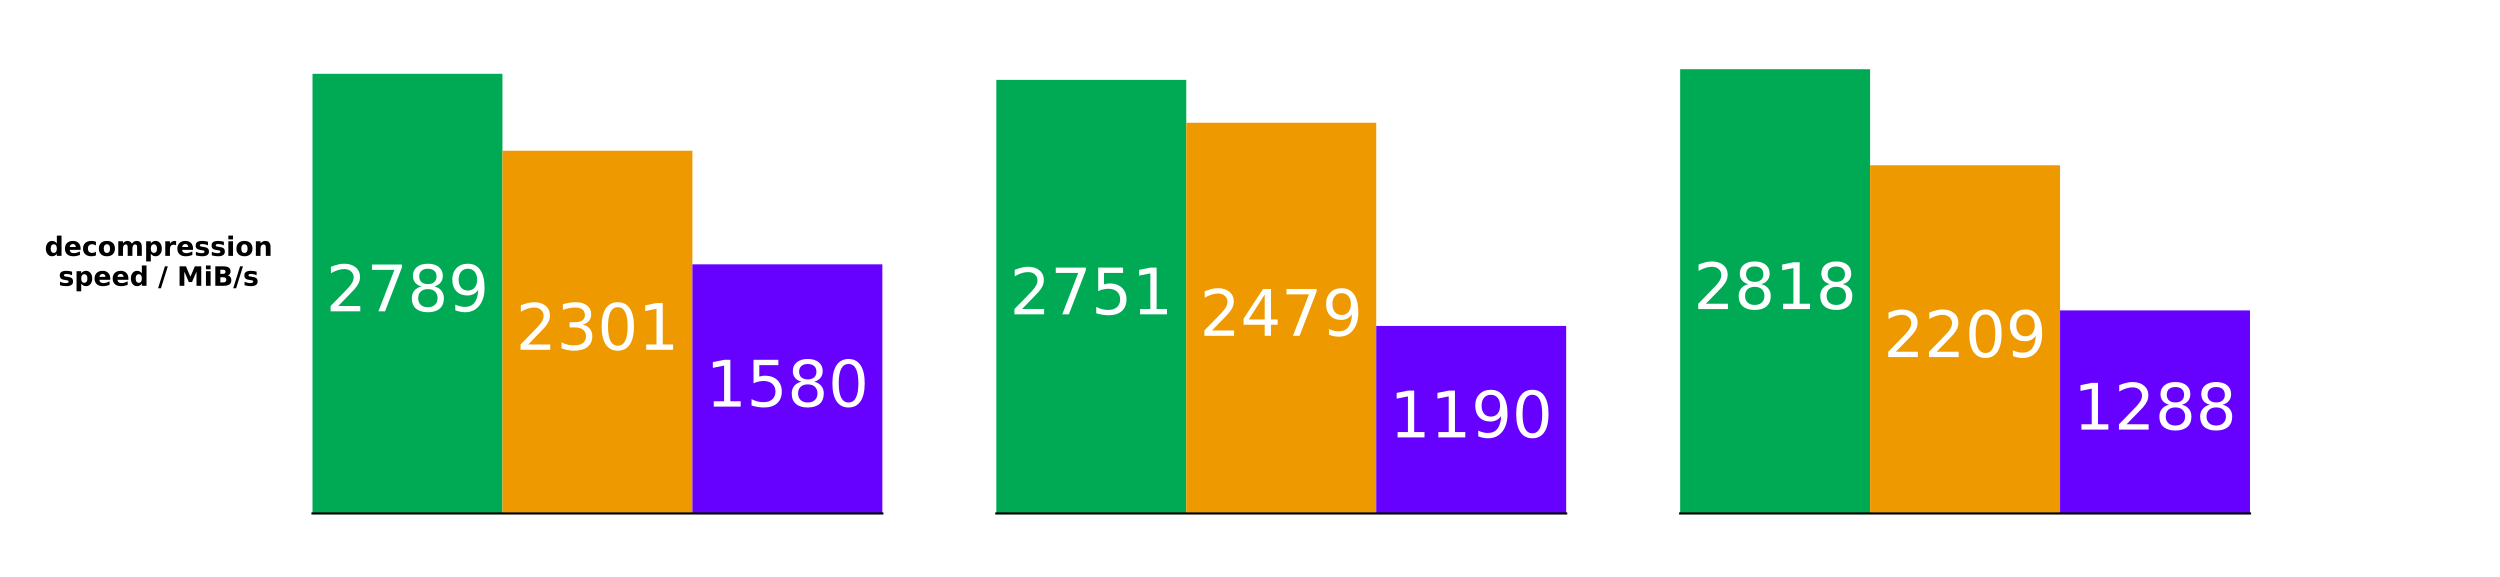
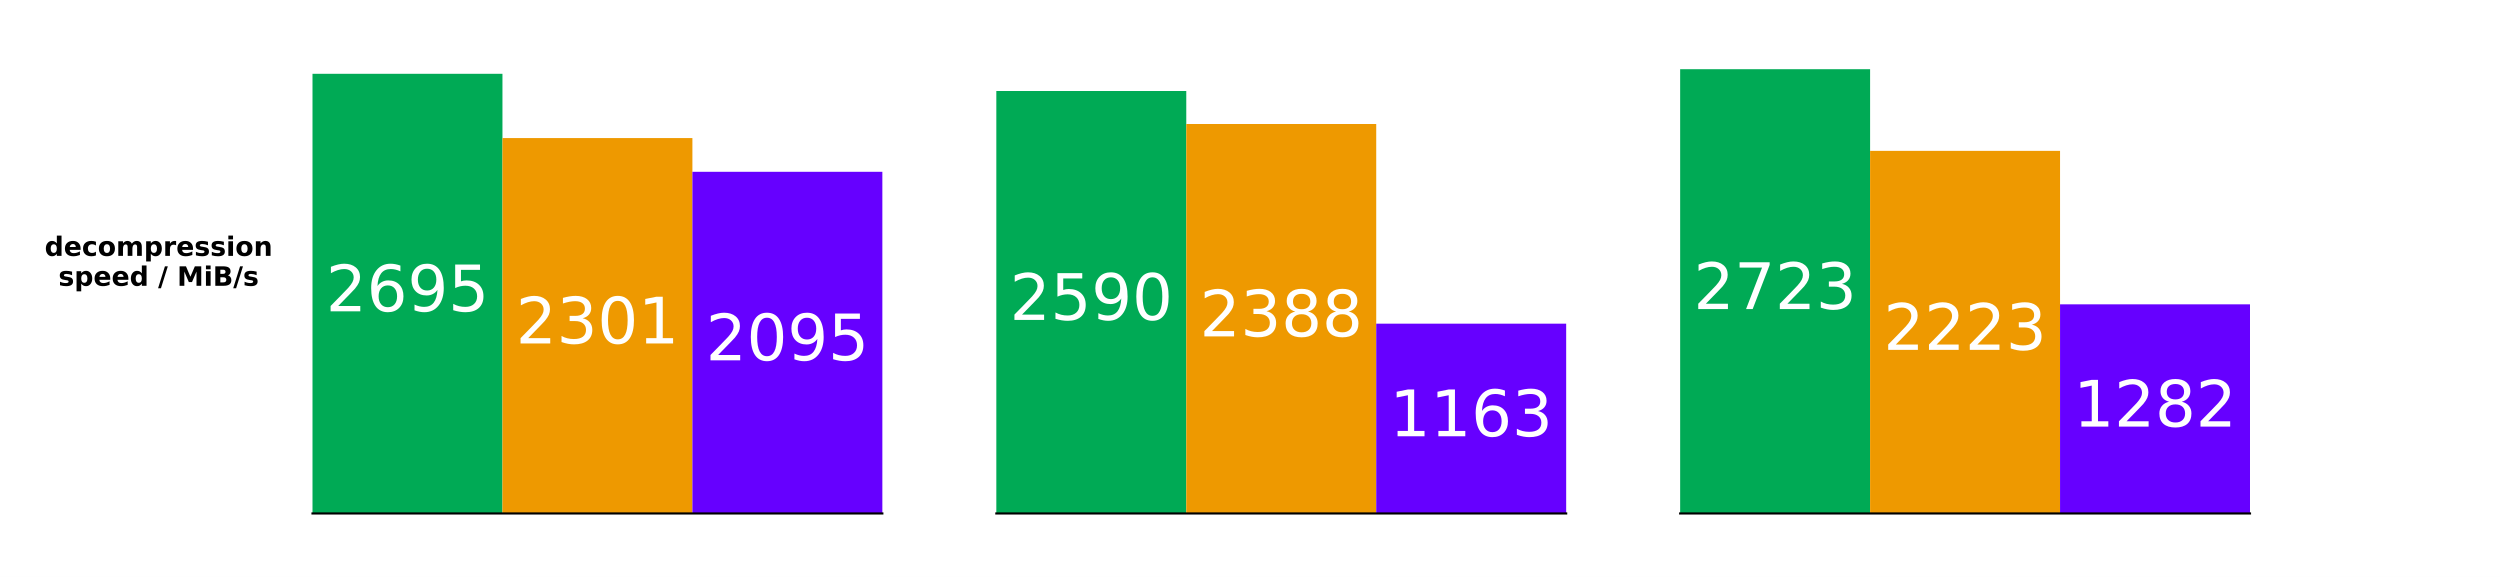
<svg xmlns="http://www.w3.org/2000/svg" xmlns:xlink="http://www.w3.org/1999/xlink" width="1248" height="288" viewBox="0 0 936 216">
  <defs>
    <style>
            *{stroke-linejoin:round;stroke-linecap:butt}
        </style>
  </defs>
  <g id="figure_1">
    <path id="patch_1" d="M0 216h936V0H0z" style="fill:#fff" />
    <g id="axes_1">
      <path id="patch_2" d="M117 192.24h213.353V25.92H117z" style="fill:#fff" />
-       <path id="patch_3" d="M117 192.24h71.118V27.63H117z" clip-path="url(#p7a106c8f3e)" style="fill:#0a5" />
-       <path id="patch_4" d="M188.118 192.24h71.117V56.44h-71.117z" clip-path="url(#p7a106c8f3e)" style="fill:#e90" />
-       <path id="patch_5" d="M259.235 192.24h71.118V98.961h-71.118z" clip-path="url(#p7a106c8f3e)" style="fill:#60f" />
+       <path id="patch_3" d="M117 192.24h71.118V27.62H117z" clip-path="url(#p24fcda8456)" style="fill:#0a5" />
+       <path id="patch_4" d="M188.118 192.24h71.117V51.699h-71.117z" clip-path="url(#p24fcda8456)" style="fill:#e90" />
+       <path id="patch_5" d="M259.235 192.24h71.118V64.31h-71.118z" clip-path="url(#p24fcda8456)" style="fill:#60f" />
      <g id="matplotlib.axis_2">
        <g id="text_1">
          <g transform="matrix(.1 0 0 -.1 16.719 95.802)">
            <defs>
              <path id="DejaVuSans-Bold-64" d="M2919 2988v1875h1125V0H2919v506q-231-309-510-453-278-144-643-144-647 0-1063 514-415 515-415 1324t415 1323q416 514 1063 514 362 0 642-145t511-451M2181 722q360 0 549 262 189 263 189 763t-189 762q-189 263-549 263-356 0-545-263-189-262-189-762t189-763q189-262 545-262" transform="scale(.01563)" />
              <path id="DejaVuSans-Bold-65" d="M4031 1759v-318H1416q40-394 284-591t681-197q353 0 723 105 371 105 762 317V213Q3469 63 3072-14t-794-77q-950 0-1477 483-526 483-526 1355 0 856 517 1346 517 491 1424 491 825 0 1320-497 495-496 495-1328m-1150 372q0 319-186 514-186 196-486 196-325 0-528-183t-253-527z" transform="scale(.01563)" />
              <path id="DejaVuSans-Bold-63" d="M3366 3391v-913q-228 156-458 231t-477 75q-468 0-729-273t-261-764 261-765q261-273 729-273 263 0 499 78 236 79 436 232V103Q3103 6 2833-42q-270-49-542-49-947 0-1482 486-534 486-534 1352t534 1351q535 486 1482 486 275 0 542-48t533-145" transform="scale(.01563)" />
              <path id="DejaVuSans-Bold-6f" d="M2203 2784q-372 0-567-267t-195-770 195-771q195-267 567-267 366 0 559 267 194 268 194 771t-194 770q-193 267-559 267m0 800q903 0 1411-488 508-487 508-1349 0-863-508-1351Q3106-91 2203-91q-906 0-1417 487-511 488-511 1351 0 862 511 1349 511 488 1417 488" transform="scale(.01563)" />
              <path id="DejaVuSans-Bold-6d" d="M3781 2919q213 325 505 495t642 170q603 0 919-372 316-371 316-1081V0H5038v1825q3 41 4 84 2 44 2 125 0 372-110 539-109 168-353 168-318 0-492-263-173-262-180-759V0H2784v1825q0 581-100 748-100 168-356 168-322 0-497-264t-175-755V0H531v3500h1125v-512q207 296 474 446t589 150q362 0 640-175 279-175 422-490" transform="scale(.01563)" />
              <path id="DejaVuSans-Bold-70" d="M1656 506v-1837H538v4831h1118v-512q232 306 513 451t647 145q647 0 1062-514 416-514 416-1323T3878 423Q3463-91 2816-91q-366 0-647 145-281 146-513 452m744 2266q-359 0-552-264-192-264-192-761t192-761q193-264 552-264t548 262q190 263 190 763t-190 762q-189 263-548 263" transform="scale(.01563)" />
              <path id="DejaVuSans-Bold-72" d="M3138 2547q-147 69-293 101-145 33-292 33-431 0-664-277-233-276-233-791V0H538v3500h1118v-575q216 344 495 501 280 158 671 158 56 0 121-5 66-4 191-20z" transform="scale(.01563)" />
              <path id="DejaVuSans-Bold-73" d="M3272 3391v-850q-359 150-694 225-334 75-631 75-319 0-474-80-154-80-154-245 0-135 117-207 117-71 420-106l197-28q860-109 1156-359 297-250 297-785 0-559-413-841Q2681-91 1863-91q-347 0-718 55-370 55-761 164v850q335-162 686-244 352-81 714-81 329 0 494 90 166 91 166 270 0 150-114 223t-455 114l-197 25q-747 94-1047 347t-300 769q0 556 381 824 382 269 1169 269 310 0 650-47 341-46 741-146" transform="scale(.01563)" />
              <path id="DejaVuSans-Bold-69" d="M538 3500h1118V0H538zm0 1363h1118v-913H538z" transform="scale(.01563)" />
              <path id="DejaVuSans-Bold-6e" d="M4056 2131V0H2931v1631q0 453-20 625t-70 253q-66 110-179 171-112 61-256 61-350 0-550-271-200-270-200-748V0H538v3500h1118v-512q253 306 537 451 285 145 629 145 606 0 920-372 314-371 314-1081" transform="scale(.01563)" />
            </defs>
            <use xlink:href="#DejaVuSans-Bold-64" />
            <use xlink:href="#DejaVuSans-Bold-65" x="71.582" />
            <use xlink:href="#DejaVuSans-Bold-63" x="139.404" />
            <use xlink:href="#DejaVuSans-Bold-6f" x="198.682" />
            <use xlink:href="#DejaVuSans-Bold-6d" x="267.383" />
            <use xlink:href="#DejaVuSans-Bold-70" x="371.582" />
            <use xlink:href="#DejaVuSans-Bold-72" x="443.164" />
            <use xlink:href="#DejaVuSans-Bold-65" x="492.48" />
            <use xlink:href="#DejaVuSans-Bold-73" x="560.303" />
            <use xlink:href="#DejaVuSans-Bold-73" x="619.824" />
            <use xlink:href="#DejaVuSans-Bold-69" x="679.346" />
            <use xlink:href="#DejaVuSans-Bold-6f" x="713.623" />
            <use xlink:href="#DejaVuSans-Bold-6e" x="782.324" />
          </g>
          <g transform="matrix(.1 0 0 -.1 21.867 107)">
            <defs>
              <path id="DejaVuSans-Bold-2f" d="M1644 4666h694L691-594H0z" transform="scale(.01563)" />
              <path id="DejaVuSans-Bold-4d" d="M588 4666h1531l1062-2497 1069 2497h1528V0H4641v3413L3566 897h-763L1728 3413V0H588z" transform="scale(.01563)" />
              <path id="DejaVuSans-Bold-42" d="M2456 2859q285 0 431 125 147 125 147 369 0 241-147 367-146 127-431 127h-665v-988zm41-2040q362 0 545 153t183 462q0 304-181 455-181 152-547 152h-706V819zm1119 1678q387-113 599-416 213-303 213-743 0-675-456-1007Q3516 0 2584 0H588v4666h1806q972 0 1408-294t436-941q0-340-160-579-159-239-462-355" transform="scale(.01563)" />
            </defs>
            <use xlink:href="#DejaVuSans-Bold-73" />
            <use xlink:href="#DejaVuSans-Bold-70" x="59.521" />
            <use xlink:href="#DejaVuSans-Bold-65" x="131.104" />
            <use xlink:href="#DejaVuSans-Bold-65" x="198.926" />
            <use xlink:href="#DejaVuSans-Bold-64" x="266.748" />
            <use xlink:href="#DejaVuSans-Bold-2f" x="373.145" />
            <use xlink:href="#DejaVuSans-Bold-4d" x="444.482" />
            <use xlink:href="#DejaVuSans-Bold-69" x="543.994" />
            <use xlink:href="#DejaVuSans-Bold-42" x="578.271" />
            <use xlink:href="#DejaVuSans-Bold-2f" x="654.492" />
            <use xlink:href="#DejaVuSans-Bold-73" x="691.016" />
          </g>
        </g>
      </g>
      <path id="patch_6" d="M117 192.24h213.353" style="fill:none;stroke:#000;stroke-width:.8;stroke-linejoin:miter;stroke-linecap:square" />
-       <g id="text_2" style="fill:#fff" transform="matrix(.24 0 0 -.24 122.019 116.557)">
+       <g id="text_2" style="fill:#fff" transform="matrix(.24 0 0 -.24 122.019 116.552)">
        <defs>
          <path id="DejaVuSans-32" d="M1228 531h2203V0H469v531q359 372 979 998 621 627 780 809 303 340 423 576 121 236 121 464 0 372-261 606-261 235-680 235-297 0-627-103-329-103-704-313v638q381 153 712 231 332 78 607 78 725 0 1156-363 431-362 431-968 0-288-108-546-107-257-392-607-78-91-497-524-418-433-1181-1211" transform="scale(.01563)" />
-           <path id="DejaVuSans-37" d="M525 4666h3000v-269L1831 0h-659l1594 4134H525z" transform="scale(.01563)" />
-           <path id="DejaVuSans-38" d="M2034 2216q-450 0-708-241-257-241-257-662 0-422 257-663 258-241 708-241t709 242q260 243 260 662 0 421-258 662-257 241-711 241m-631 268q-406 100-633 378-226 279-226 679 0 559 398 884 399 325 1092 325 697 0 1094-325t397-884q0-400-227-679-226-278-629-378 456-106 710-416 255-309 255-755 0-679-414-1042Q2806-91 2034-91q-771 0-1186 362-414 363-414 1042 0 446 256 755 257 310 713 416m-231 997q0-362 226-565 227-203 636-203 407 0 636 203 230 203 230 565 0 363-230 566-229 203-636 203-409 0-636-203-226-203-226-566" transform="scale(.01563)" />
+           <path id="DejaVuSans-36" d="M2113 2584q-425 0-674-291-248-290-248-796 0-503 248-796 249-292 674-292t673 292q248 293 248 796 0 506-248 796-248 291-673 291m1253 1979v-575q-238 112-480 171-242 60-480 60-625 0-955-422-329-422-376-1275 184 272 462 417 279 145 613 145 703 0 1111-427 408-426 408-1160 0-719-425-1154Q2819-91 2113-91q-810 0-1238 620-428 621-428 1799 0 1106 525 1764t1409 658q238 0 480-47t505-140" transform="scale(.01563)" />
          <path id="DejaVuSans-39" d="M703 97v575q238-113 481-172 244-59 479-59 625 0 954 420 330 420 377 1277-181-269-460-413-278-144-615-144-700 0-1108 423-408 424-408 1159 0 718 425 1152 425 435 1131 435 810 0 1236-621 427-620 427-1801 0-1103-524-1761Q2575-91 1691-91q-238 0-482 47Q966 3 703 97m1256 1978q425 0 673 290 249 291 249 798 0 503-249 795-248 292-673 292t-673-292-248-795q0-507 248-798 248-290 673-290" transform="scale(.01563)" />
+           <path id="DejaVuSans-35" d="M691 4666h2478v-532H1269V2991q137 47 274 70 138 23 276 23 781 0 1237-428 457-428 457-1159 0-753-469-1171Q2575-91 1722-91q-294 0-599 50Q819 9 494 109v635q281-153 581-228t634-75q541 0 856 284 316 284 316 772 0 487-316 771-315 285-856 285-253 0-505-56-251-56-513-175z" transform="scale(.01563)" />
        </defs>
        <use xlink:href="#DejaVuSans-32" />
-         <use xlink:href="#DejaVuSans-37" x="63.623" />
-         <use xlink:href="#DejaVuSans-38" x="127.246" />
-         <use xlink:href="#DejaVuSans-39" x="190.869" />
+         <use xlink:href="#DejaVuSans-36" x="63.623" />
+         <use xlink:href="#DejaVuSans-39" x="127.246" />
+         <use xlink:href="#DejaVuSans-35" x="190.869" />
      </g>
-       <g id="text_3" style="fill:#fff" transform="matrix(.24 0 0 -.24 193.136 130.962)">
+       <g id="text_3" style="fill:#fff" transform="matrix(.24 0 0 -.24 193.136 128.592)">
        <defs>
          <path id="DejaVuSans-33" d="M2597 2516q453-97 707-404 255-306 255-756 0-690-475-1069Q2609-91 1734-91q-293 0-604 58T488 141v609q262-153 574-231 313-78 654-78 593 0 904 234t311 681q0 413-289 645-289 233-804 233h-544v519h569q465 0 712 186t247 536q0 359-255 551-254 193-729 193-260 0-557-57-297-56-653-174v562q360 100 674 150t592 50q719 0 1137-327 419-326 419-882 0-388-222-655t-631-370" transform="scale(.01563)" />
          <path id="DejaVuSans-30" d="M2034 4250q-487 0-733-480-245-479-245-1442 0-959 245-1439 246-480 733-480 491 0 736 480 246 480 246 1439 0 963-246 1442-245 480-736 480m0 500q785 0 1199-621 414-620 414-1801 0-1178-414-1799Q2819-91 2034-91q-784 0-1198 620-414 621-414 1799 0 1181 414 1801 414 621 1198 621" transform="scale(.01563)" />
          <path id="DejaVuSans-31" d="M794 531h1031v3560L703 3866v575l1116 225h631V531h1031V0H794z" transform="scale(.01563)" />
        </defs>
        <use xlink:href="#DejaVuSans-32" />
        <use xlink:href="#DejaVuSans-33" x="63.623" />
        <use xlink:href="#DejaVuSans-30" x="127.246" />
        <use xlink:href="#DejaVuSans-31" x="190.869" />
      </g>
-       <g id="text_4" style="fill:#fff" transform="matrix(.24 0 0 -.24 264.254 152.223)">
-         <defs>
-           <path id="DejaVuSans-35" d="M691 4666h2478v-532H1269V2991q137 47 274 70 138 23 276 23 781 0 1237-428 457-428 457-1159 0-753-469-1171Q2575-91 1722-91q-294 0-599 50Q819 9 494 109v635q281-153 581-228t634-75q541 0 856 284 316 284 316 772 0 487-316 771-315 285-856 285-253 0-505-56-251-56-513-175z" transform="scale(.01563)" />
-         </defs>
-         <use xlink:href="#DejaVuSans-31" />
-         <use xlink:href="#DejaVuSans-35" x="63.623" />
-         <use xlink:href="#DejaVuSans-38" x="127.246" />
-         <use xlink:href="#DejaVuSans-30" x="190.869" />
+       <g id="text_4" style="fill:#fff" transform="matrix(.24 0 0 -.24 264.254 134.898)">
+         <use xlink:href="#DejaVuSans-32" />
+         <use xlink:href="#DejaVuSans-30" x="63.623" />
+         <use xlink:href="#DejaVuSans-39" x="127.246" />
+         <use xlink:href="#DejaVuSans-35" x="190.869" />
      </g>
    </g>
    <g id="axes_2">
      <path id="patch_7" d="M373.024 192.24h213.352V25.92H373.024z" style="fill:#fff" />
-       <path id="patch_8" d="M373.024 192.24h71.117V29.9h-71.117z" clip-path="url(#p7e5b774f7c)" style="fill:#0a5" />
-       <path id="patch_9" d="M444.141 192.24h71.118V45.94H444.14z" clip-path="url(#p7e5b774f7c)" style="fill:#e90" />
-       <path id="patch_10" d="M515.259 192.24h71.117v-70.214H515.26z" clip-path="url(#p7e5b774f7c)" style="fill:#60f" />
+       <path id="patch_8" d="M373.024 192.24h71.117V34.064h-71.117z" clip-path="url(#pb6728646d5)" style="fill:#0a5" />
+       <path id="patch_9" d="M444.141 192.24h71.118V46.423H444.14z" clip-path="url(#pb6728646d5)" style="fill:#e90" />
+       <path id="patch_10" d="M515.259 192.24h71.117v-71.068H515.26z" clip-path="url(#pb6728646d5)" style="fill:#60f" />
      <path id="patch_11" d="M373.024 192.24h213.352" style="fill:none;stroke:#000;stroke-width:.8;stroke-linejoin:miter;stroke-linecap:square" />
-       <g id="text_5" style="fill:#fff" transform="matrix(.24 0 0 -.24 378.042 117.693)">
+       <g id="text_5" style="fill:#fff" transform="matrix(.24 0 0 -.24 378.042 119.775)">
        <use xlink:href="#DejaVuSans-32" />
-         <use xlink:href="#DejaVuSans-37" x="63.623" />
-         <use xlink:href="#DejaVuSans-35" x="127.246" />
-         <use xlink:href="#DejaVuSans-31" x="190.869" />
+         <use xlink:href="#DejaVuSans-35" x="63.623" />
+         <use xlink:href="#DejaVuSans-39" x="127.246" />
+         <use xlink:href="#DejaVuSans-30" x="190.869" />
      </g>
-       <g id="text_6" style="fill:#fff" transform="matrix(.24 0 0 -.24 449.16 125.712)">
+       <g id="text_6" style="fill:#fff" transform="matrix(.24 0 0 -.24 449.16 125.954)">
        <defs>
-           <path id="DejaVuSans-34" d="M2419 4116 825 1625h1594zm-166 550h794V1625h666v-525h-666V0h-628v1100H313v609z" transform="scale(.01563)" />
+           <path id="DejaVuSans-38" d="M2034 2216q-450 0-708-241-257-241-257-662 0-422 257-663 258-241 708-241t709 242q260 243 260 662 0 421-258 662-257 241-711 241m-631 268q-406 100-633 378-226 279-226 679 0 559 398 884 399 325 1092 325 697 0 1094-325t397-884q0-400-227-679-226-278-629-378 456-106 710-416 255-309 255-755 0-679-414-1042Q2806-91 2034-91q-771 0-1186 362-414 363-414 1042 0 446 256 755 257 310 713 416m-231 997q0-362 226-565 227-203 636-203 407 0 636 203 230 203 230 565 0 363-230 566-229 203-636 203-409 0-636-203-226-203-226-566" transform="scale(.01563)" />
        </defs>
        <use xlink:href="#DejaVuSans-32" />
-         <use xlink:href="#DejaVuSans-34" x="63.623" />
-         <use xlink:href="#DejaVuSans-37" x="127.246" />
-         <use xlink:href="#DejaVuSans-39" x="190.869" />
+         <use xlink:href="#DejaVuSans-33" x="63.623" />
+         <use xlink:href="#DejaVuSans-38" x="127.246" />
+         <use xlink:href="#DejaVuSans-38" x="190.869" />
      </g>
-       <g id="text_7" style="fill:#fff" transform="matrix(.24 0 0 -.24 520.278 163.755)">
+       <g id="text_7" style="fill:#fff" transform="matrix(.24 0 0 -.24 520.278 163.328)">
        <use xlink:href="#DejaVuSans-31" />
        <use xlink:href="#DejaVuSans-31" x="63.623" />
-         <use xlink:href="#DejaVuSans-39" x="127.246" />
-         <use xlink:href="#DejaVuSans-30" x="190.869" />
+         <use xlink:href="#DejaVuSans-36" x="127.246" />
+         <use xlink:href="#DejaVuSans-33" x="190.869" />
      </g>
    </g>
    <g id="axes_3">
      <path id="patch_12" d="M629.047 192.24H842.4V25.92H629.047z" style="fill:#fff" />
-       <path id="patch_13" d="M629.047 192.24h71.118V25.92h-71.118z" clip-path="url(#pab190fc054)" style="fill:#0a5" />
-       <path id="patch_14" d="M700.165 192.24h71.117V61.885h-71.117z" clip-path="url(#pab190fc054)" style="fill:#e90" />
-       <path id="patch_15" d="M771.282 192.24H842.4v-76.028h-71.118z" clip-path="url(#pab190fc054)" style="fill:#60f" />
+       <path id="patch_13" d="M629.047 192.24h71.118V25.92h-71.118z" clip-path="url(#p0b40f7766a)" style="fill:#0a5" />
+       <path id="patch_14" d="M700.165 192.24h71.117V56.478h-71.117z" clip-path="url(#p0b40f7766a)" style="fill:#e90" />
+       <path id="patch_15" d="M771.282 192.24H842.4v-78.29h-71.118z" clip-path="url(#p0b40f7766a)" style="fill:#60f" />
      <path id="patch_16" d="M629.047 192.24H842.4" style="fill:none;stroke:#000;stroke-width:.8;stroke-linejoin:miter;stroke-linecap:square" />
      <g id="text_8" style="fill:#fff" transform="matrix(.24 0 0 -.24 634.066 115.703)">
+         <defs>
+           <path id="DejaVuSans-37" d="M525 4666h3000v-269L1831 0h-659l1594 4134H525z" transform="scale(.01563)" />
+         </defs>
        <use xlink:href="#DejaVuSans-32" />
-         <use xlink:href="#DejaVuSans-38" x="63.623" />
-         <use xlink:href="#DejaVuSans-31" x="127.246" />
-         <use xlink:href="#DejaVuSans-38" x="190.869" />
+         <use xlink:href="#DejaVuSans-37" x="63.623" />
+         <use xlink:href="#DejaVuSans-32" x="127.246" />
+         <use xlink:href="#DejaVuSans-33" x="190.869" />
      </g>
-       <g id="text_9" style="fill:#fff" transform="matrix(.24 0 0 -.24 705.184 133.685)">
+       <g id="text_9" style="fill:#fff" transform="matrix(.24 0 0 -.24 705.184 130.982)">
        <use xlink:href="#DejaVuSans-32" />
        <use xlink:href="#DejaVuSans-32" x="63.623" />
-         <use xlink:href="#DejaVuSans-30" x="127.246" />
-         <use xlink:href="#DejaVuSans-39" x="190.869" />
+         <use xlink:href="#DejaVuSans-32" x="127.246" />
+         <use xlink:href="#DejaVuSans-33" x="190.869" />
      </g>
-       <g id="text_10" style="fill:#fff" transform="matrix(.24 0 0 -.24 776.301 160.849)">
+       <g id="text_10" style="fill:#fff" transform="matrix(.24 0 0 -.24 776.301 159.718)">
        <use xlink:href="#DejaVuSans-31" />
        <use xlink:href="#DejaVuSans-32" x="63.623" />
        <use xlink:href="#DejaVuSans-38" x="127.246" />
-         <use xlink:href="#DejaVuSans-38" x="190.869" />
+         <use xlink:href="#DejaVuSans-32" x="190.869" />
      </g>
    </g>
  </g>
  <defs>
-     <clipPath id="p7a106c8f3e">
+     <clipPath id="p24fcda8456">
      <path d="M117 25.92h213.353v166.32H117z" />
    </clipPath>
-     <clipPath id="p7e5b774f7c">
+     <clipPath id="pb6728646d5">
      <path d="M373.024 25.92h213.353v166.32H373.024z" />
    </clipPath>
-     <clipPath id="pab190fc054">
+     <clipPath id="p0b40f7766a">
      <path d="M629.047 25.92H842.4v166.32H629.047z" />
    </clipPath>
  </defs>
</svg>
